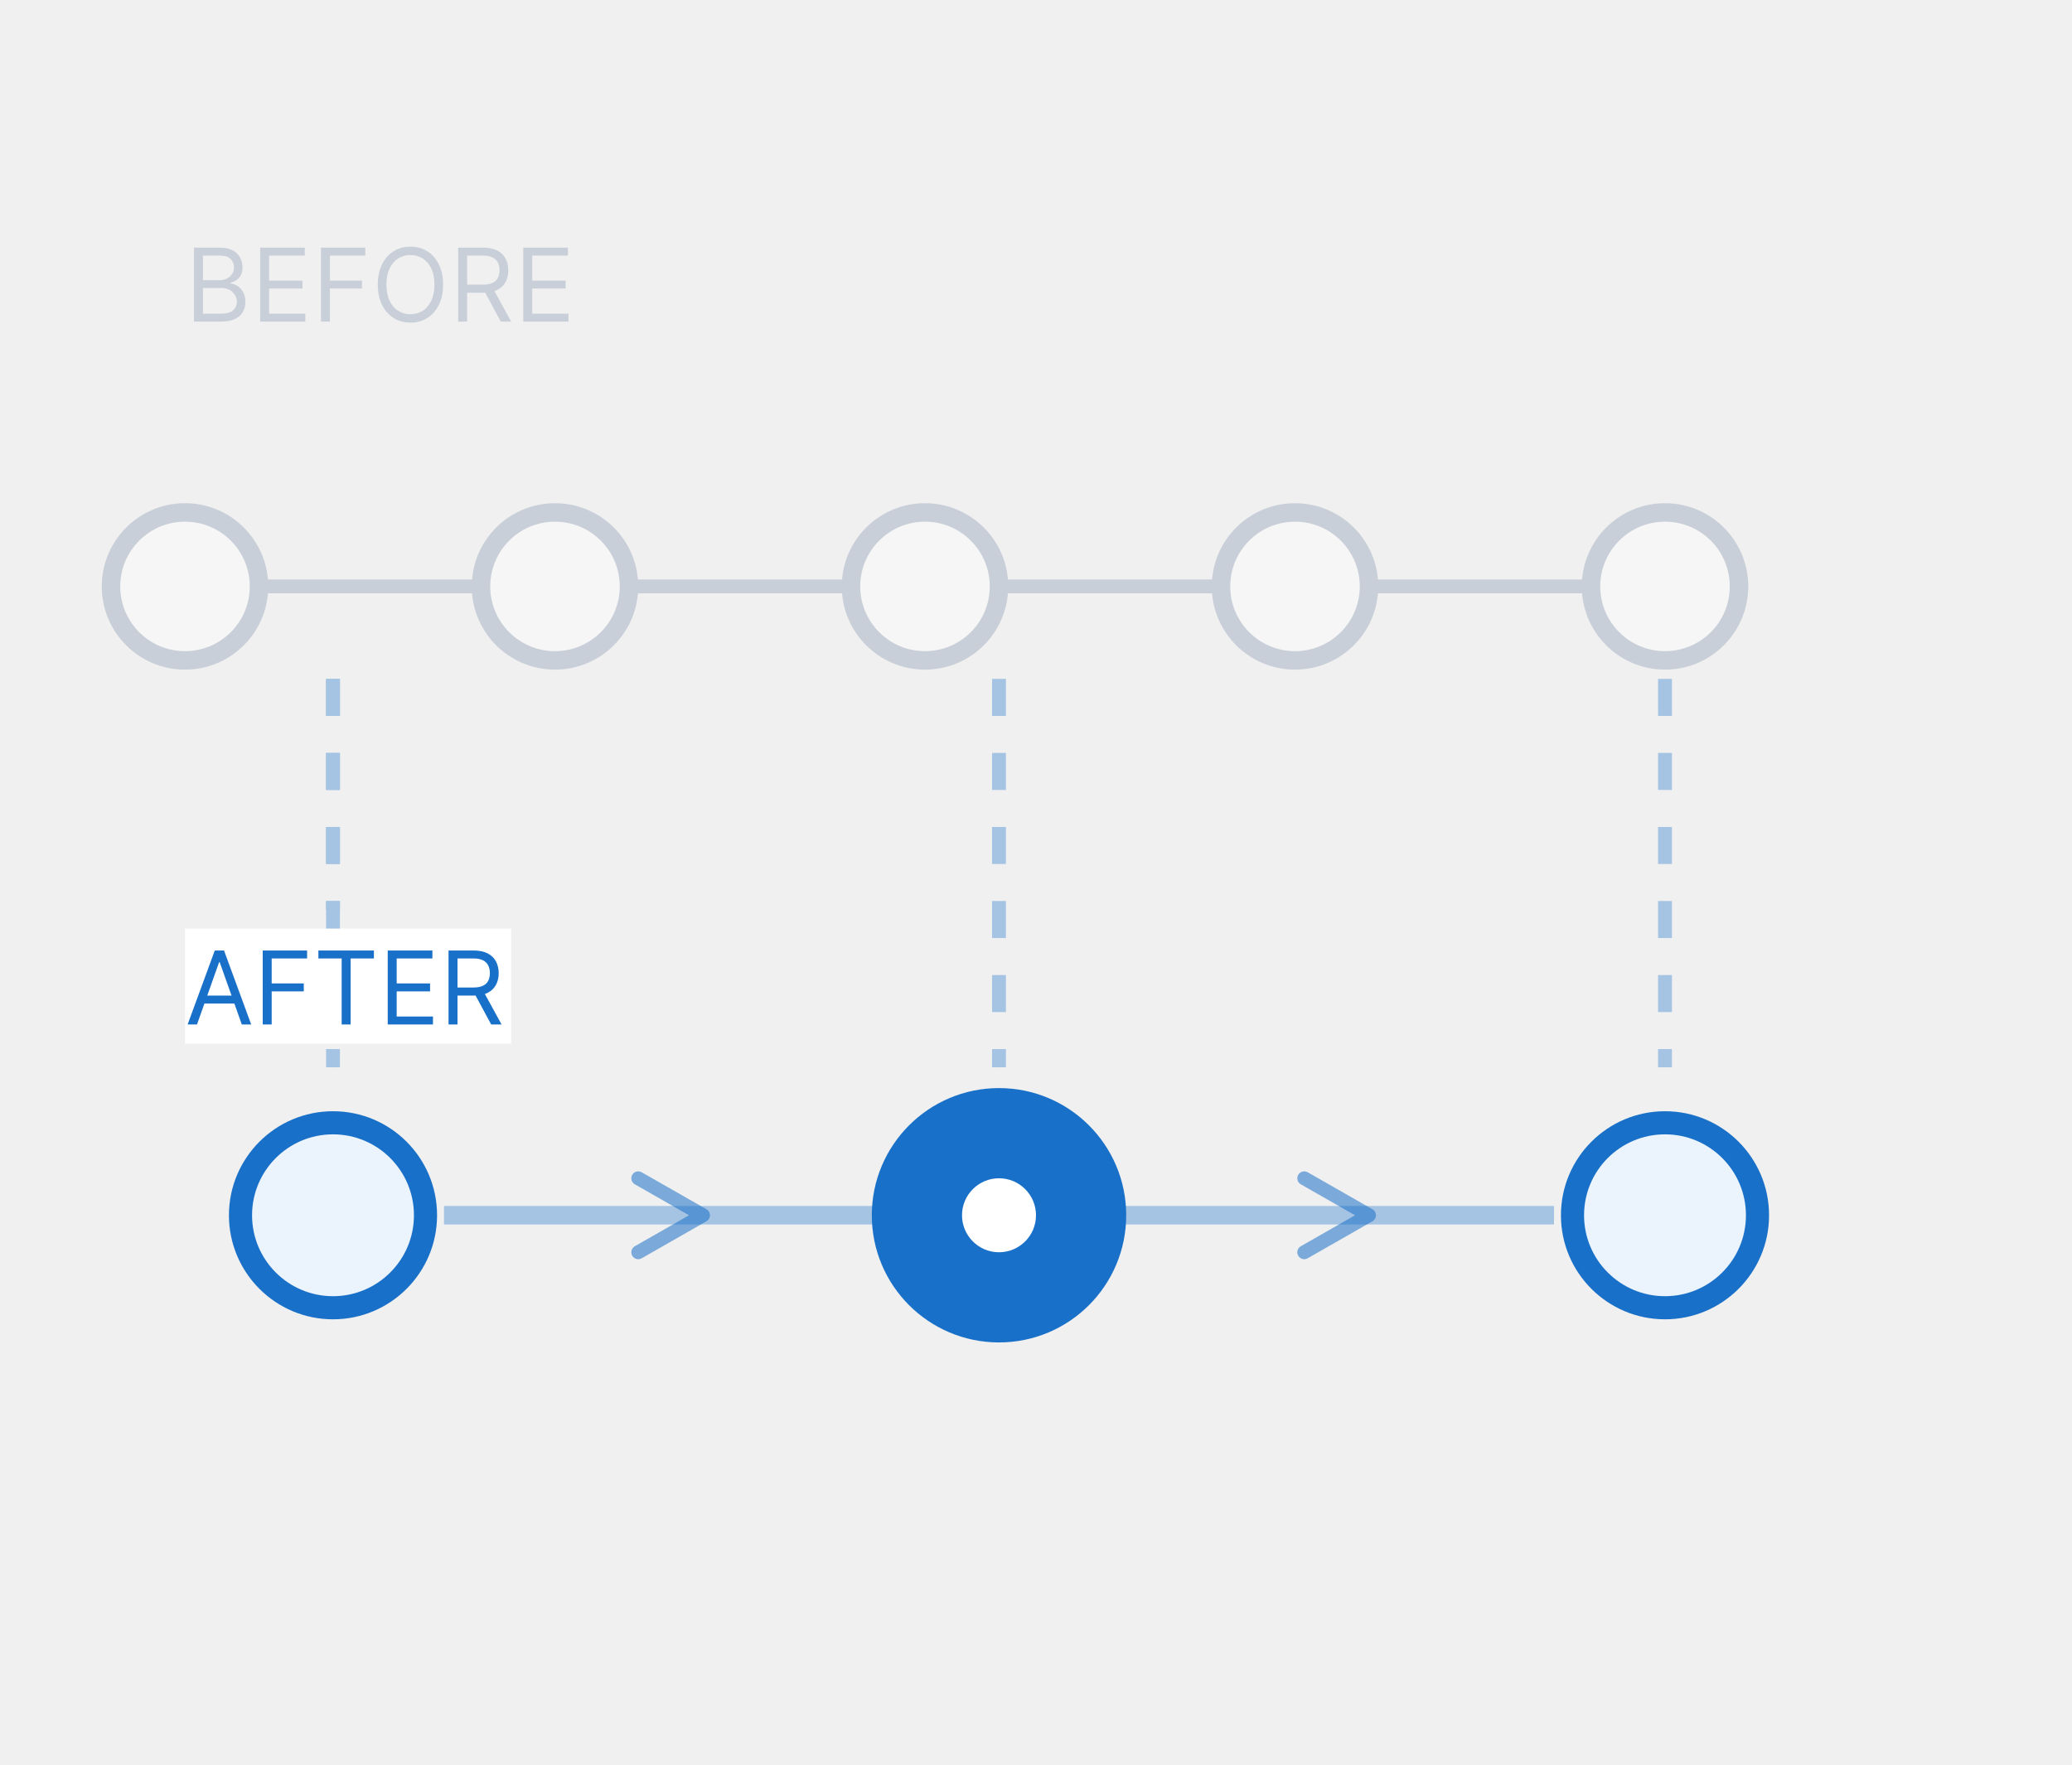
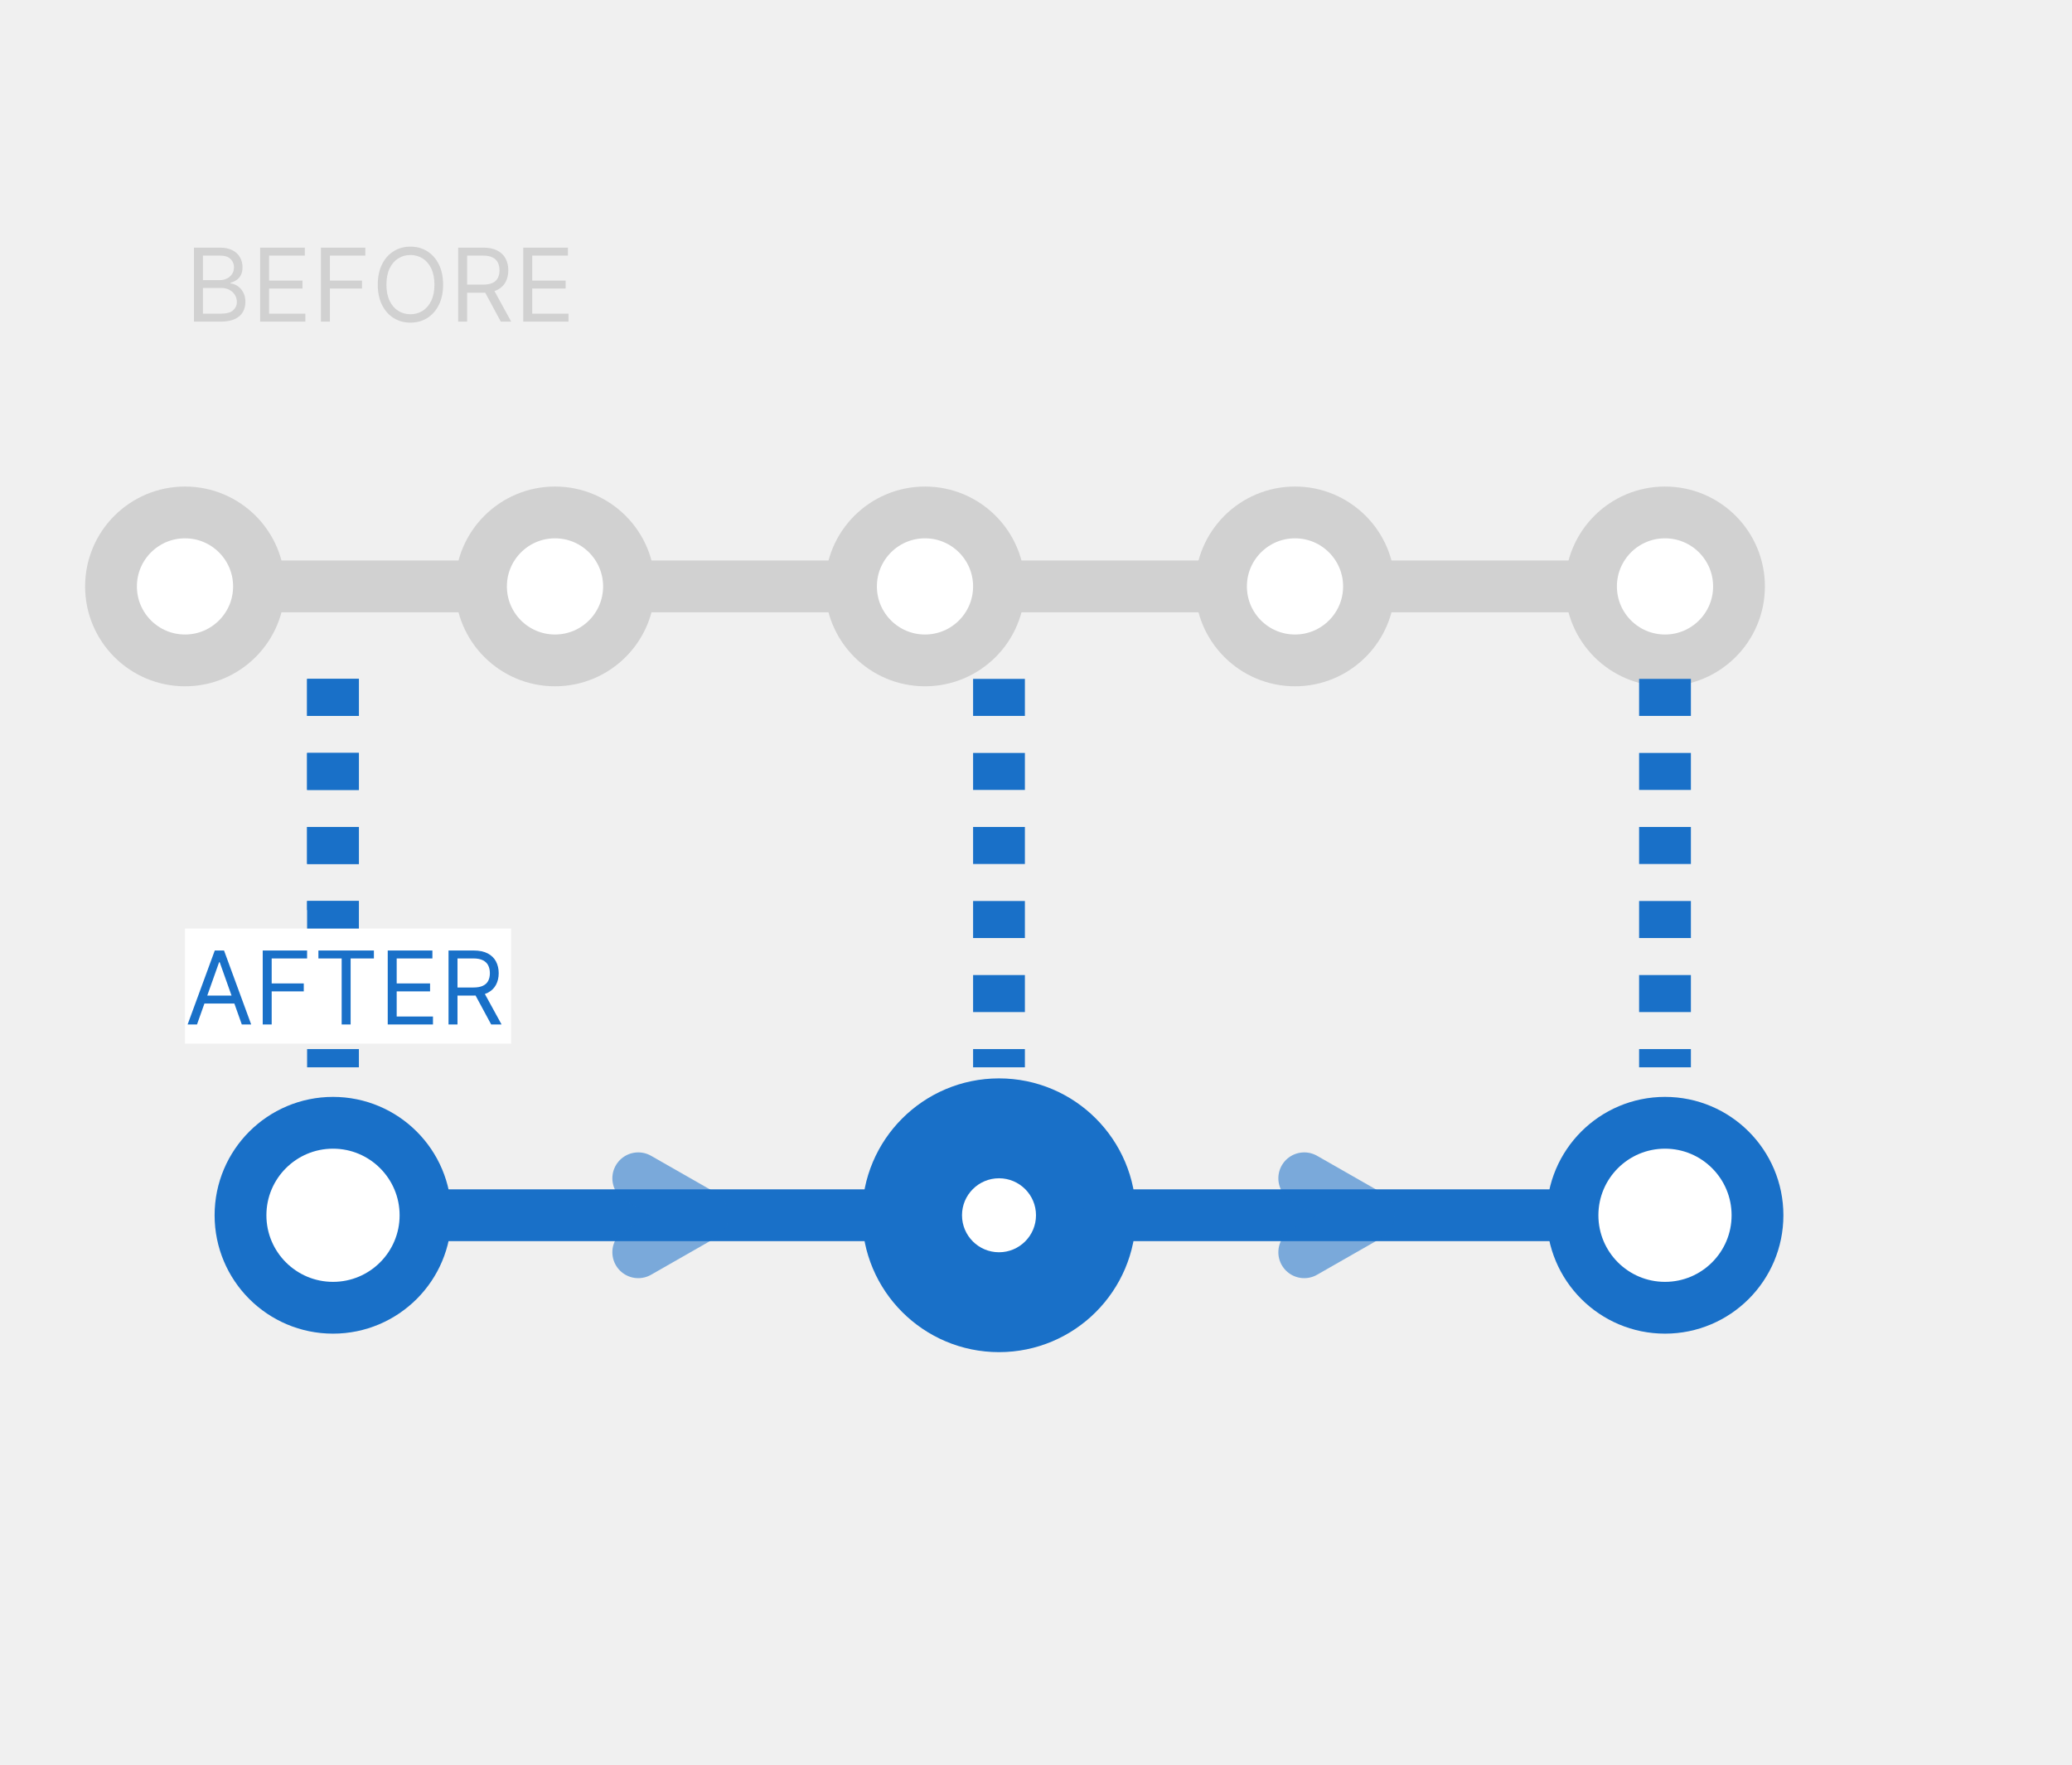
<svg xmlns="http://www.w3.org/2000/svg" width="108" height="92" viewBox="0 0 108 92" fill="none">
-   <g opacity="0.42">
-     <path d="M10.11 16.768V12.91H11.458C11.727 12.91 11.948 12.957 12.123 13.05C12.297 13.142 12.428 13.265 12.513 13.421C12.598 13.575 12.641 13.747 12.641 13.935C12.641 14.101 12.611 14.238 12.552 14.346C12.495 14.454 12.418 14.539 12.323 14.602C12.228 14.665 12.126 14.711 12.016 14.741V14.779C12.134 14.786 12.252 14.828 12.372 14.903C12.491 14.978 12.591 15.086 12.671 15.227C12.751 15.368 12.792 15.54 12.792 15.743C12.792 15.936 12.748 16.11 12.66 16.265C12.572 16.419 12.433 16.542 12.243 16.632C12.054 16.722 11.807 16.768 11.503 16.768H10.11ZM10.577 16.353H11.503C11.809 16.353 12.025 16.294 12.153 16.176C12.282 16.057 12.347 15.912 12.347 15.743C12.347 15.612 12.314 15.492 12.247 15.381C12.181 15.27 12.086 15.181 11.963 15.114C11.84 15.046 11.694 15.012 11.526 15.012H10.577V16.353ZM10.577 14.605H11.443C11.584 14.605 11.71 14.578 11.823 14.523C11.938 14.467 12.028 14.389 12.095 14.289C12.162 14.189 12.196 14.071 12.196 13.935C12.196 13.765 12.137 13.622 12.019 13.504C11.901 13.384 11.714 13.325 11.458 13.325H10.577V14.605ZM13.559 16.768V12.91H15.887V13.325H14.026V14.628H15.766V15.042H14.026V16.353H15.917V16.768H13.559ZM16.729 16.768V12.91H19.041V13.325H17.196V14.628H18.868V15.042H17.196V16.768H16.729ZM23.096 14.839C23.096 15.246 23.023 15.597 22.876 15.894C22.729 16.19 22.527 16.419 22.271 16.579C22.015 16.74 21.722 16.82 21.393 16.82C21.064 16.82 20.772 16.74 20.516 16.579C20.26 16.419 20.058 16.19 19.911 15.894C19.764 15.597 19.691 15.246 19.691 14.839C19.691 14.432 19.764 14.081 19.911 13.784C20.058 13.488 20.26 13.259 20.516 13.099C20.772 12.938 21.064 12.858 21.393 12.858C21.722 12.858 22.015 12.938 22.271 13.099C22.527 13.259 22.729 13.488 22.876 13.784C23.023 14.081 23.096 14.432 23.096 14.839ZM22.644 14.839C22.644 14.505 22.588 14.223 22.476 13.993C22.366 13.764 22.216 13.59 22.026 13.472C21.838 13.354 21.627 13.295 21.393 13.295C21.16 13.295 20.948 13.354 20.759 13.472C20.57 13.59 20.42 13.764 20.309 13.993C20.198 14.223 20.143 14.505 20.143 14.839C20.143 15.173 20.198 15.455 20.309 15.685C20.42 15.914 20.57 16.088 20.759 16.206C20.948 16.324 21.16 16.383 21.393 16.383C21.627 16.383 21.838 16.324 22.026 16.206C22.216 16.088 22.366 15.914 22.476 15.685C22.588 15.455 22.644 15.173 22.644 14.839ZM23.881 16.768V12.91H25.185C25.486 12.91 25.733 12.962 25.927 13.065C26.12 13.167 26.263 13.307 26.356 13.485C26.449 13.663 26.495 13.866 26.495 14.093C26.495 14.32 26.449 14.522 26.356 14.698C26.263 14.873 26.121 15.012 25.929 15.112C25.736 15.211 25.491 15.261 25.192 15.261H24.137V14.839H25.177C25.383 14.839 25.549 14.809 25.674 14.749C25.801 14.688 25.893 14.603 25.949 14.492C26.007 14.381 26.036 14.248 26.036 14.093C26.036 13.939 26.007 13.804 25.949 13.688C25.892 13.573 25.799 13.484 25.672 13.421C25.546 13.357 25.378 13.325 25.17 13.325H24.348V16.768H23.881ZM25.697 15.035L26.646 16.768H26.104L25.17 15.035H25.697ZM27.274 16.768V12.91H29.602V13.325H27.741V14.628H29.481V15.042H27.741V16.353H29.632V16.768H27.274Z" fill="#94A3B8" />
-     <path d="M13.5 30.57H25.071" stroke="#94A3B8" stroke-width="0.723" />
-     <path d="M32.786 30.57H44.357" stroke="#94A3B8" stroke-width="0.723" />
-     <path d="M52.071 30.57H63.643" stroke="#94A3B8" stroke-width="0.723" />
-     <path d="M71.357 30.57H82.928" stroke="#94A3B8" stroke-width="0.723" />
-     <path d="M9.643 34.429C11.773 34.429 13.5 32.702 13.5 30.572C13.5 28.442 11.773 26.715 9.643 26.715C7.513 26.715 5.786 28.442 5.786 30.572C5.786 32.702 7.513 34.429 9.643 34.429Z" fill="white" stroke="#94A3B8" stroke-width="0.964" />
-     <path d="M28.928 34.429C31.059 34.429 32.786 32.702 32.786 30.572C32.786 28.442 31.059 26.715 28.928 26.715C26.798 26.715 25.071 28.442 25.071 30.572C25.071 32.702 26.798 34.429 28.928 34.429Z" fill="white" stroke="#94A3B8" stroke-width="0.964" />
-     <path d="M48.214 34.429C50.344 34.429 52.071 32.702 52.071 30.572C52.071 28.442 50.344 26.715 48.214 26.715C46.084 26.715 44.357 28.442 44.357 30.572C44.357 32.702 46.084 34.429 48.214 34.429Z" fill="white" stroke="#94A3B8" stroke-width="0.964" />
-     <path d="M67.5 34.429C69.63 34.429 71.357 32.702 71.357 30.572C71.357 28.442 69.63 26.715 67.5 26.715C65.37 26.715 63.643 28.442 63.643 30.572C63.643 32.702 65.37 34.429 67.5 34.429Z" fill="white" stroke="#94A3B8" stroke-width="0.964" />
-     <path d="M86.786 34.429C88.916 34.429 90.643 32.702 90.643 30.572C90.643 28.442 88.916 26.715 86.786 26.715C84.656 26.715 82.929 28.442 82.929 30.572C82.929 32.702 84.656 34.429 86.786 34.429Z" fill="white" stroke="#94A3B8" stroke-width="0.964" />
+   <g>
+     <path d="M10.11 16.768V12.91H11.458C11.727 12.91 11.948 12.957 12.123 13.05C12.297 13.142 12.428 13.265 12.513 13.421C12.598 13.575 12.641 13.747 12.641 13.935C12.641 14.101 12.611 14.238 12.552 14.346C12.495 14.454 12.418 14.539 12.323 14.602C12.228 14.665 12.126 14.711 12.016 14.741V14.779C12.134 14.786 12.252 14.828 12.372 14.903C12.491 14.978 12.591 15.086 12.671 15.227C12.751 15.368 12.792 15.54 12.792 15.743C12.792 15.936 12.748 16.11 12.66 16.265C12.572 16.419 12.433 16.542 12.243 16.632C12.054 16.722 11.807 16.768 11.503 16.768H10.11ZM10.577 16.353H11.503C11.809 16.353 12.025 16.294 12.153 16.176C12.282 16.057 12.347 15.912 12.347 15.743C12.347 15.612 12.314 15.492 12.247 15.381C12.181 15.27 12.086 15.181 11.963 15.114C11.84 15.046 11.694 15.012 11.526 15.012H10.577V16.353ZM10.577 14.605H11.443C11.584 14.605 11.71 14.578 11.823 14.523C11.938 14.467 12.028 14.389 12.095 14.289C12.162 14.189 12.196 14.071 12.196 13.935C12.196 13.765 12.137 13.622 12.019 13.504C11.901 13.384 11.714 13.325 11.458 13.325H10.577V14.605ZM13.559 16.768V12.91H15.887V13.325H14.026V14.628H15.766V15.042H14.026V16.353H15.917V16.768H13.559ZM16.729 16.768V12.91H19.041V13.325H17.196V14.628H18.868V15.042H17.196V16.768H16.729ZM23.096 14.839C23.096 15.246 23.023 15.597 22.876 15.894C22.729 16.19 22.527 16.419 22.271 16.579C22.015 16.74 21.722 16.82 21.393 16.82C21.064 16.82 20.772 16.74 20.516 16.579C20.26 16.419 20.058 16.19 19.911 15.894C19.764 15.597 19.691 15.246 19.691 14.839C19.691 14.432 19.764 14.081 19.911 13.784C20.058 13.488 20.26 13.259 20.516 13.099C20.772 12.938 21.064 12.858 21.393 12.858C21.722 12.858 22.015 12.938 22.271 13.099C22.527 13.259 22.729 13.488 22.876 13.784C23.023 14.081 23.096 14.432 23.096 14.839ZM22.644 14.839C22.644 14.505 22.588 14.223 22.476 13.993C22.366 13.764 22.216 13.59 22.026 13.472C21.838 13.354 21.627 13.295 21.393 13.295C21.16 13.295 20.948 13.354 20.759 13.472C20.57 13.59 20.42 13.764 20.309 13.993C20.198 14.223 20.143 14.505 20.143 14.839C20.143 15.173 20.198 15.455 20.309 15.685C20.42 15.914 20.57 16.088 20.759 16.206C20.948 16.324 21.16 16.383 21.393 16.383C21.627 16.383 21.838 16.324 22.026 16.206C22.216 16.088 22.366 15.914 22.476 15.685C22.588 15.455 22.644 15.173 22.644 14.839ZM23.881 16.768V12.91H25.185C25.486 12.91 25.733 12.962 25.927 13.065C26.12 13.167 26.263 13.307 26.356 13.485C26.449 13.663 26.495 13.866 26.495 14.093C26.495 14.32 26.449 14.522 26.356 14.698C26.263 14.873 26.121 15.012 25.929 15.112C25.736 15.211 25.491 15.261 25.192 15.261H24.137V14.839H25.177C25.383 14.839 25.549 14.809 25.674 14.749C25.801 14.688 25.893 14.603 25.949 14.492C26.007 14.381 26.036 14.248 26.036 14.093C26.036 13.939 26.007 13.804 25.949 13.688C25.892 13.573 25.799 13.484 25.672 13.421C25.546 13.357 25.378 13.325 25.17 13.325H24.348V16.768H23.881ZM25.697 15.035L26.646 16.768H26.104L25.17 15.035H25.697ZM27.274 16.768V12.91H29.602V13.325H27.741V14.628H29.481V15.042H27.741V16.353H29.632V16.768H27.274Z" fill="#D1D1D1" />
+     <path d="M13.5 30.57H25.071" stroke="#D1D1D1" stroke-width="2.7" />
+     <path d="M32.786 30.57H44.357" stroke="#D1D1D1" stroke-width="2.7" />
+     <path d="M52.071 30.57H63.643" stroke="#D1D1D1" stroke-width="2.7" />
+     <path d="M71.357 30.57H82.928" stroke="#D1D1D1" stroke-width="2.7" />
+     <path d="M9.643 34.429C11.773 34.429 13.5 32.702 13.5 30.572C13.5 28.442 11.773 26.715 9.643 26.715C7.513 26.715 5.786 28.442 5.786 30.572C5.786 32.702 7.513 34.429 9.643 34.429Z" fill="white" stroke="#D1D1D1" stroke-width="2.7" />
+     <path d="M28.928 34.429C31.059 34.429 32.786 32.702 32.786 30.572C32.786 28.442 31.059 26.715 28.928 26.715C26.798 26.715 25.071 28.442 25.071 30.572C25.071 32.702 26.798 34.429 28.928 34.429Z" fill="white" stroke="#D1D1D1" stroke-width="2.7" />
+     <path d="M48.214 34.429C50.344 34.429 52.071 32.702 52.071 30.572C52.071 28.442 50.344 26.715 48.214 26.715C46.084 26.715 44.357 28.442 44.357 30.572C44.357 32.702 46.084 34.429 48.214 34.429Z" fill="white" stroke="#D1D1D1" stroke-width="2.7" />
+     <path d="M67.5 34.429C69.63 34.429 71.357 32.702 71.357 30.572C71.357 28.442 69.63 26.715 67.5 26.715C65.37 26.715 63.643 28.442 63.643 30.572C63.643 32.702 65.37 34.429 67.5 34.429Z" fill="white" stroke="#D1D1D1" stroke-width="2.7" />
+     <path d="M86.786 34.429C88.916 34.429 90.643 32.702 90.643 30.572C90.643 28.442 88.916 26.715 86.786 26.715C84.656 26.715 82.929 28.442 82.929 30.572C82.929 32.702 84.656 34.429 86.786 34.429Z" fill="white" stroke="#D1D1D1" stroke-width="2.7" />
  </g>
-   <g opacity="0.35">
-     <path d="M17.357 35.393V55.643" stroke="#1970C8" stroke-width="0.723" stroke-dasharray="1.93 1.93" />
-     <path d="M17.357 35.393V47.445" stroke="#1970C8" stroke-width="0.723" stroke-dasharray="1.93 1.93" />
-     <path d="M52.071 35.393V55.643" stroke="#1970C8" stroke-width="0.723" stroke-dasharray="1.93 1.93" />
-     <path d="M86.786 35.393V55.643" stroke="#1970C8" stroke-width="0.723" stroke-dasharray="1.93 1.93" />
+   <g>
+     <path d="M17.357 35.393V55.643" stroke="#1970C8" stroke-width="2.7" stroke-dasharray="1.93 1.93" />
+     <path d="M17.357 35.393V47.445" stroke="#1970C8" stroke-width="2.7" stroke-dasharray="1.93 1.93" />
+     <path d="M52.071 35.393V55.643" stroke="#1970C8" stroke-width="2.7" stroke-dasharray="1.93 1.93" />
+     <path d="M86.786 35.393V55.643" stroke="#1970C8" stroke-width="2.7" stroke-dasharray="1.93 1.93" />
  </g>
  <rect width="17" height="6" transform="translate(9.64307 48.4102)" fill="white" />
  <path d="M10.268 53.41H9.779L11.195 49.553H11.677L13.093 53.41H12.604L11.451 50.163H11.421L10.268 53.41ZM10.449 51.904H12.423V52.318H10.449V51.904ZM13.694 53.41V49.553H16.007V49.967H14.161V51.271H15.834V51.685H14.161V53.41H13.694ZM16.596 49.967V49.553H19.489V49.967H18.276V53.41H17.809V49.967H16.596ZM20.21 53.41V49.553H22.538V49.967H20.677V51.271H22.417V51.685H20.677V52.996H22.568V53.41H20.21ZM23.379 53.41V49.553H24.683C24.984 49.553 25.231 49.605 25.425 49.707C25.618 49.809 25.761 49.949 25.854 50.127C25.947 50.306 25.994 50.508 25.994 50.736C25.994 50.963 25.947 51.165 25.854 51.34C25.761 51.516 25.619 51.654 25.427 51.755C25.235 51.854 24.989 51.904 24.69 51.904H23.636V51.482H24.675C24.881 51.482 25.047 51.452 25.172 51.391C25.299 51.331 25.391 51.245 25.447 51.135C25.505 51.023 25.534 50.89 25.534 50.736C25.534 50.581 25.505 50.446 25.447 50.331C25.39 50.215 25.297 50.126 25.171 50.063C25.044 49.999 24.876 49.967 24.668 49.967H23.846V53.41H23.379ZM25.195 51.678L26.144 53.41H25.602L24.668 51.678H25.195Z" fill="#1970C8" />
-   <path opacity="0.35" d="M23.143 63.355H46.286" stroke="#1970C8" stroke-width="0.964" />
-   <path opacity="0.55" d="M33.268 61.428L36.643 63.356L33.268 65.285" stroke="#1970C8" stroke-width="0.723" stroke-linecap="round" stroke-linejoin="round" />
-   <path opacity="0.35" d="M57.857 63.355H81" stroke="#1970C8" stroke-width="0.964" />
-   <path opacity="0.55" d="M67.982 61.428L71.357 63.356L67.982 65.285" stroke="#1970C8" stroke-width="0.723" stroke-linecap="round" stroke-linejoin="round" />
-   <path d="M17.358 68.178C20.02 68.178 22.179 66.019 22.179 63.357C22.179 60.694 20.02 58.535 17.358 58.535C14.695 58.535 12.536 60.694 12.536 63.357C12.536 66.019 14.695 68.178 17.358 68.178Z" fill="#EBF3FC" stroke="#1970C8" stroke-width="1.205" />
-   <path d="M52.072 69.142C55.267 69.142 57.858 66.551 57.858 63.356C57.858 60.161 55.267 57.57 52.072 57.57C48.877 57.57 46.286 60.161 46.286 63.356C46.286 66.551 48.877 69.142 52.072 69.142Z" fill="#1970C8" stroke="#1970C8" stroke-width="1.688" />
-   <path d="M86.786 68.178C89.449 68.178 91.607 66.019 91.607 63.357C91.607 60.694 89.449 58.535 86.786 58.535C84.123 58.535 81.964 60.694 81.964 63.357C81.964 66.019 84.123 68.178 86.786 68.178Z" fill="#EBF3FC" stroke="#1970C8" stroke-width="1.205" />
+   <path d="M23.143 63.355H46.286" stroke="#1970C8" stroke-width="2.7" />
+   <path opacity="0.55" d="M33.268 61.428L36.643 63.356L33.268 65.285" stroke="#1970C8" stroke-width="2.7" stroke-linecap="round" stroke-linejoin="round" />
+   <path d="M57.857 63.355H81" stroke="#1970C8" stroke-width="2.7" />
+   <path opacity="0.55" d="M67.982 61.428L71.357 63.356L67.982 65.285" stroke="#1970C8" stroke-width="2.7" stroke-linecap="round" stroke-linejoin="round" />
+   <path d="M17.358 68.178C20.02 68.178 22.179 66.019 22.179 63.357C22.179 60.694 20.02 58.535 17.358 58.535C14.695 58.535 12.536 60.694 12.536 63.357C12.536 66.019 14.695 68.178 17.358 68.178Z" fill="white" stroke="#1970C8" stroke-width="2.7" />
+   <path d="M52.072 69.142C55.267 69.142 57.858 66.551 57.858 63.356C57.858 60.161 55.267 57.57 52.072 57.57C48.877 57.57 46.286 60.161 46.286 63.356C46.286 66.551 48.877 69.142 52.072 69.142Z" fill="#1970C8" stroke="#1970C8" stroke-width="2.7" />
+   <path d="M86.786 68.178C89.449 68.178 91.607 66.019 91.607 63.357C91.607 60.694 89.449 58.535 86.786 58.535C84.123 58.535 81.964 60.694 81.964 63.357C81.964 66.019 84.123 68.178 86.786 68.178Z" fill="white" stroke="#1970C8" stroke-width="2.7" />
  <path d="M52.072 65.285C53.137 65.285 54 64.421 54 63.356C54 62.291 53.137 61.428 52.072 61.428C51.007 61.428 50.143 62.291 50.143 63.356C50.143 64.421 51.007 65.285 52.072 65.285Z" fill="white" />
</svg>
